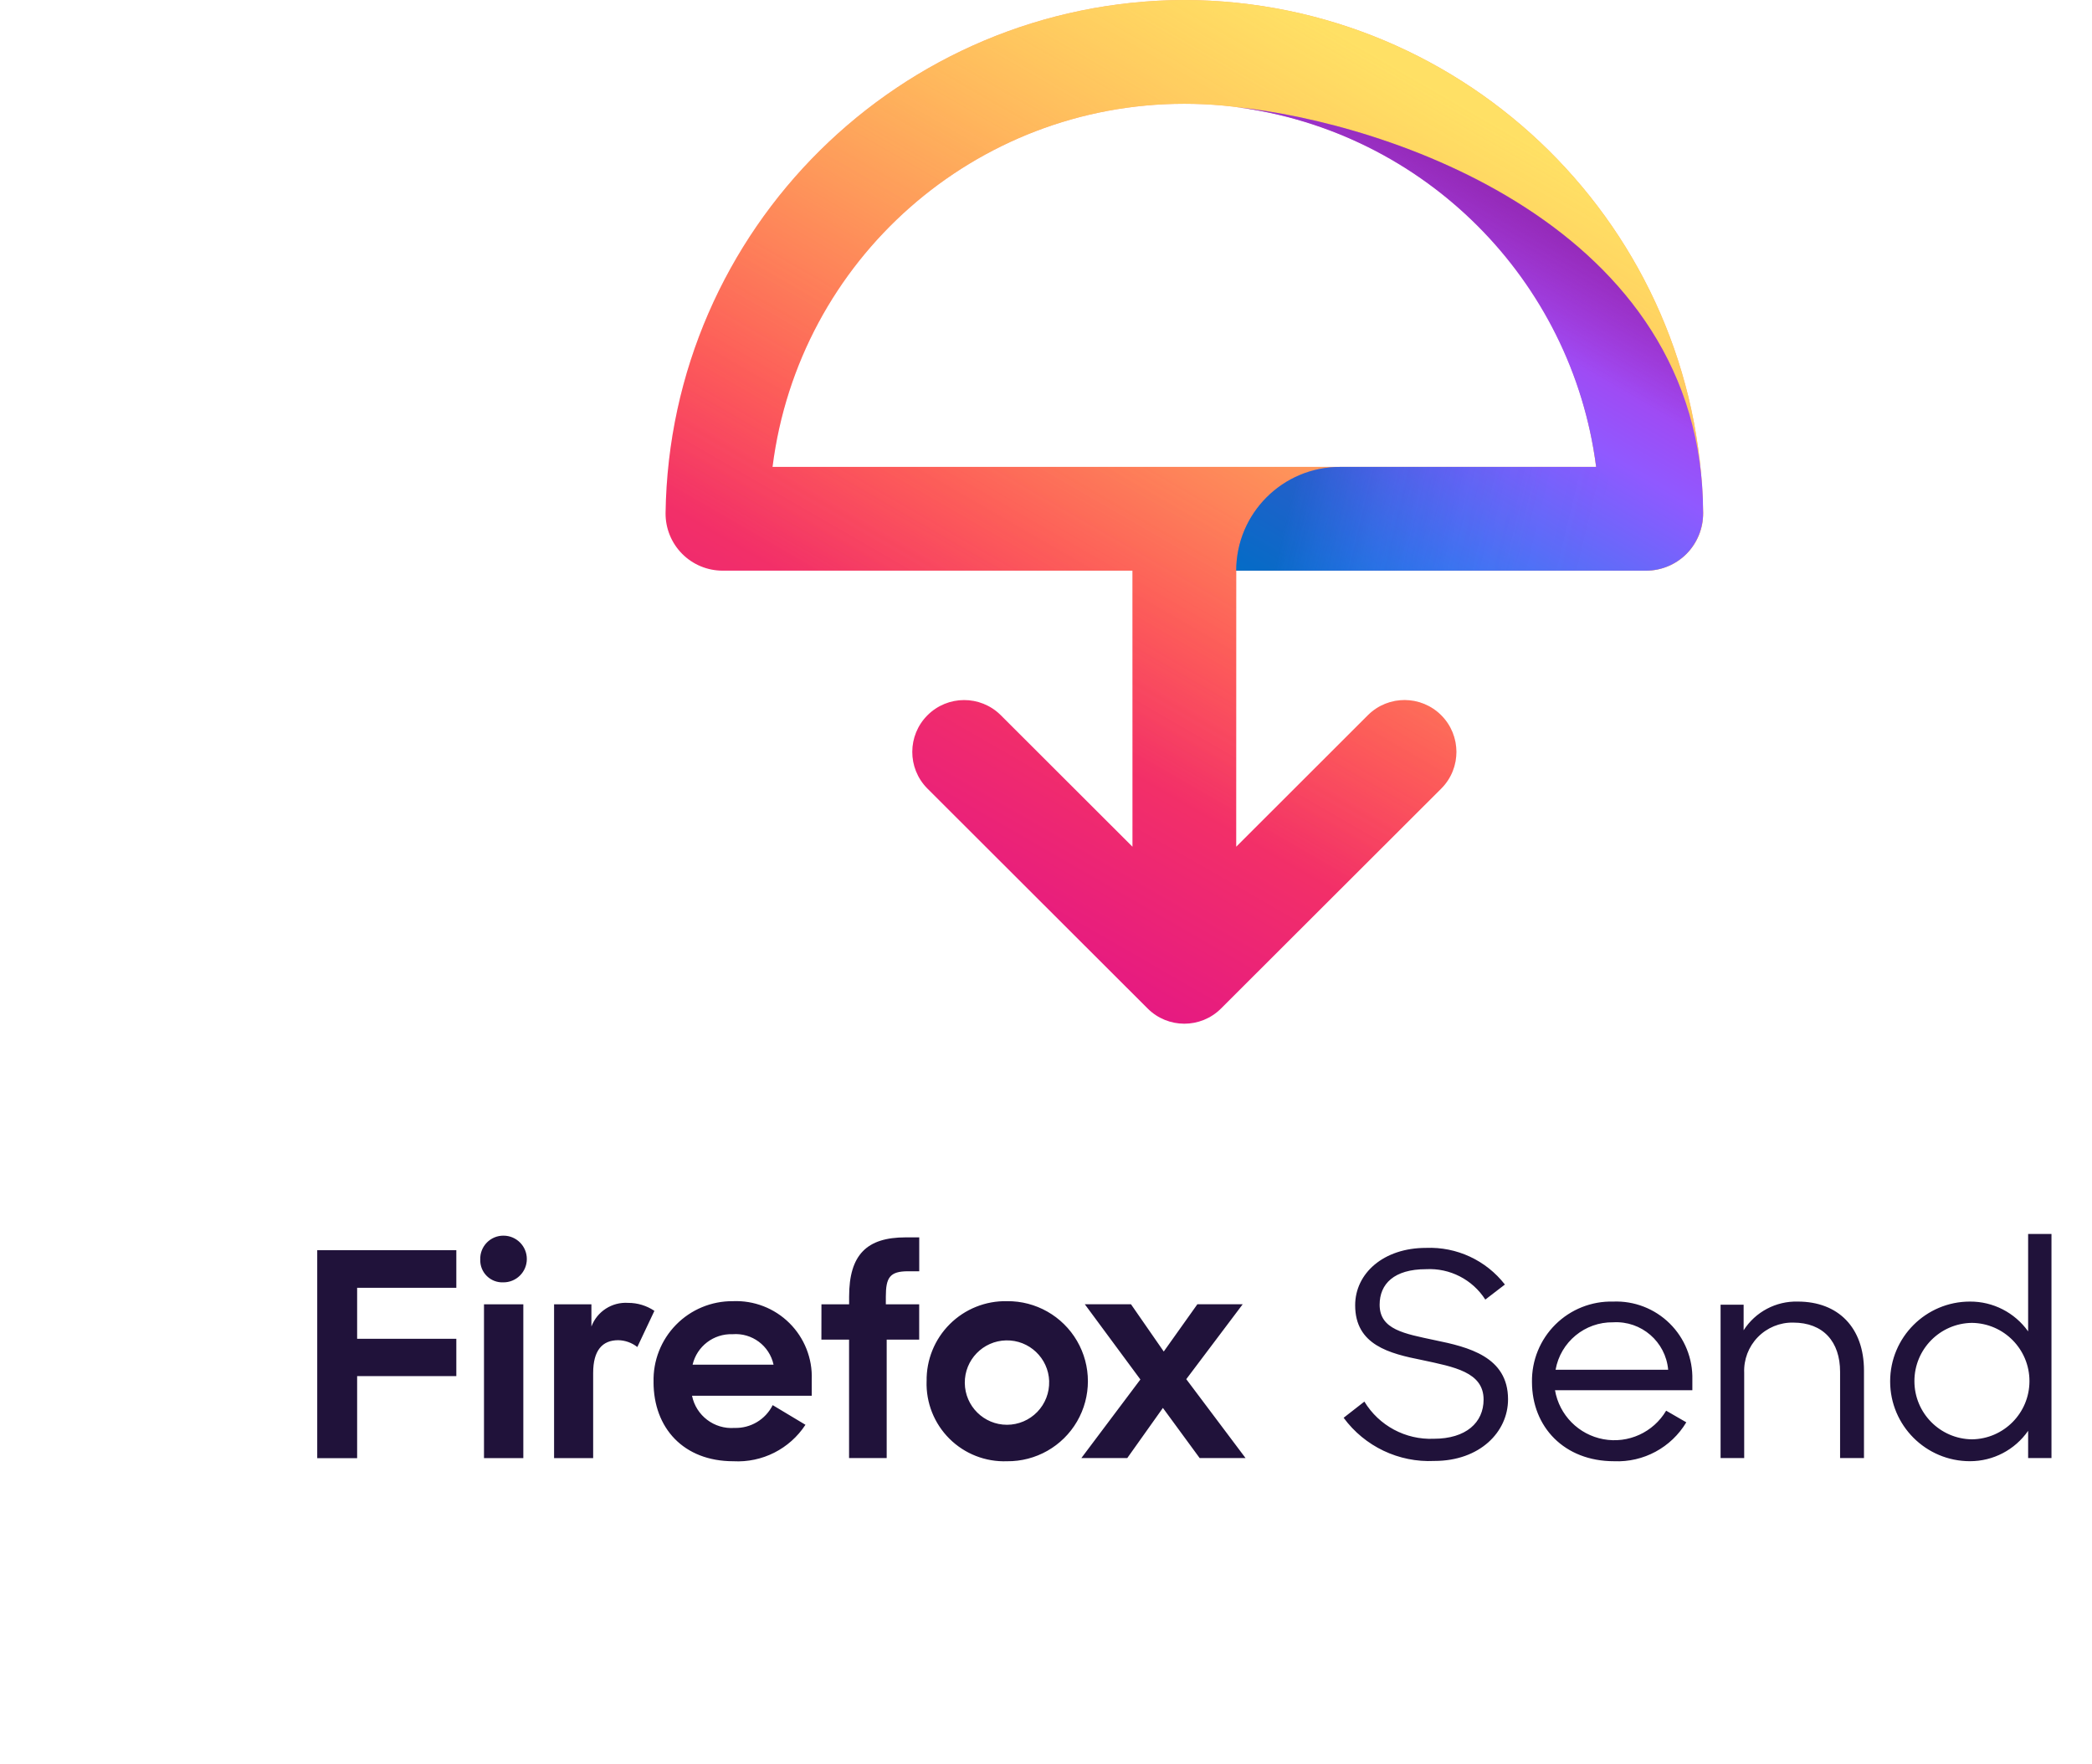
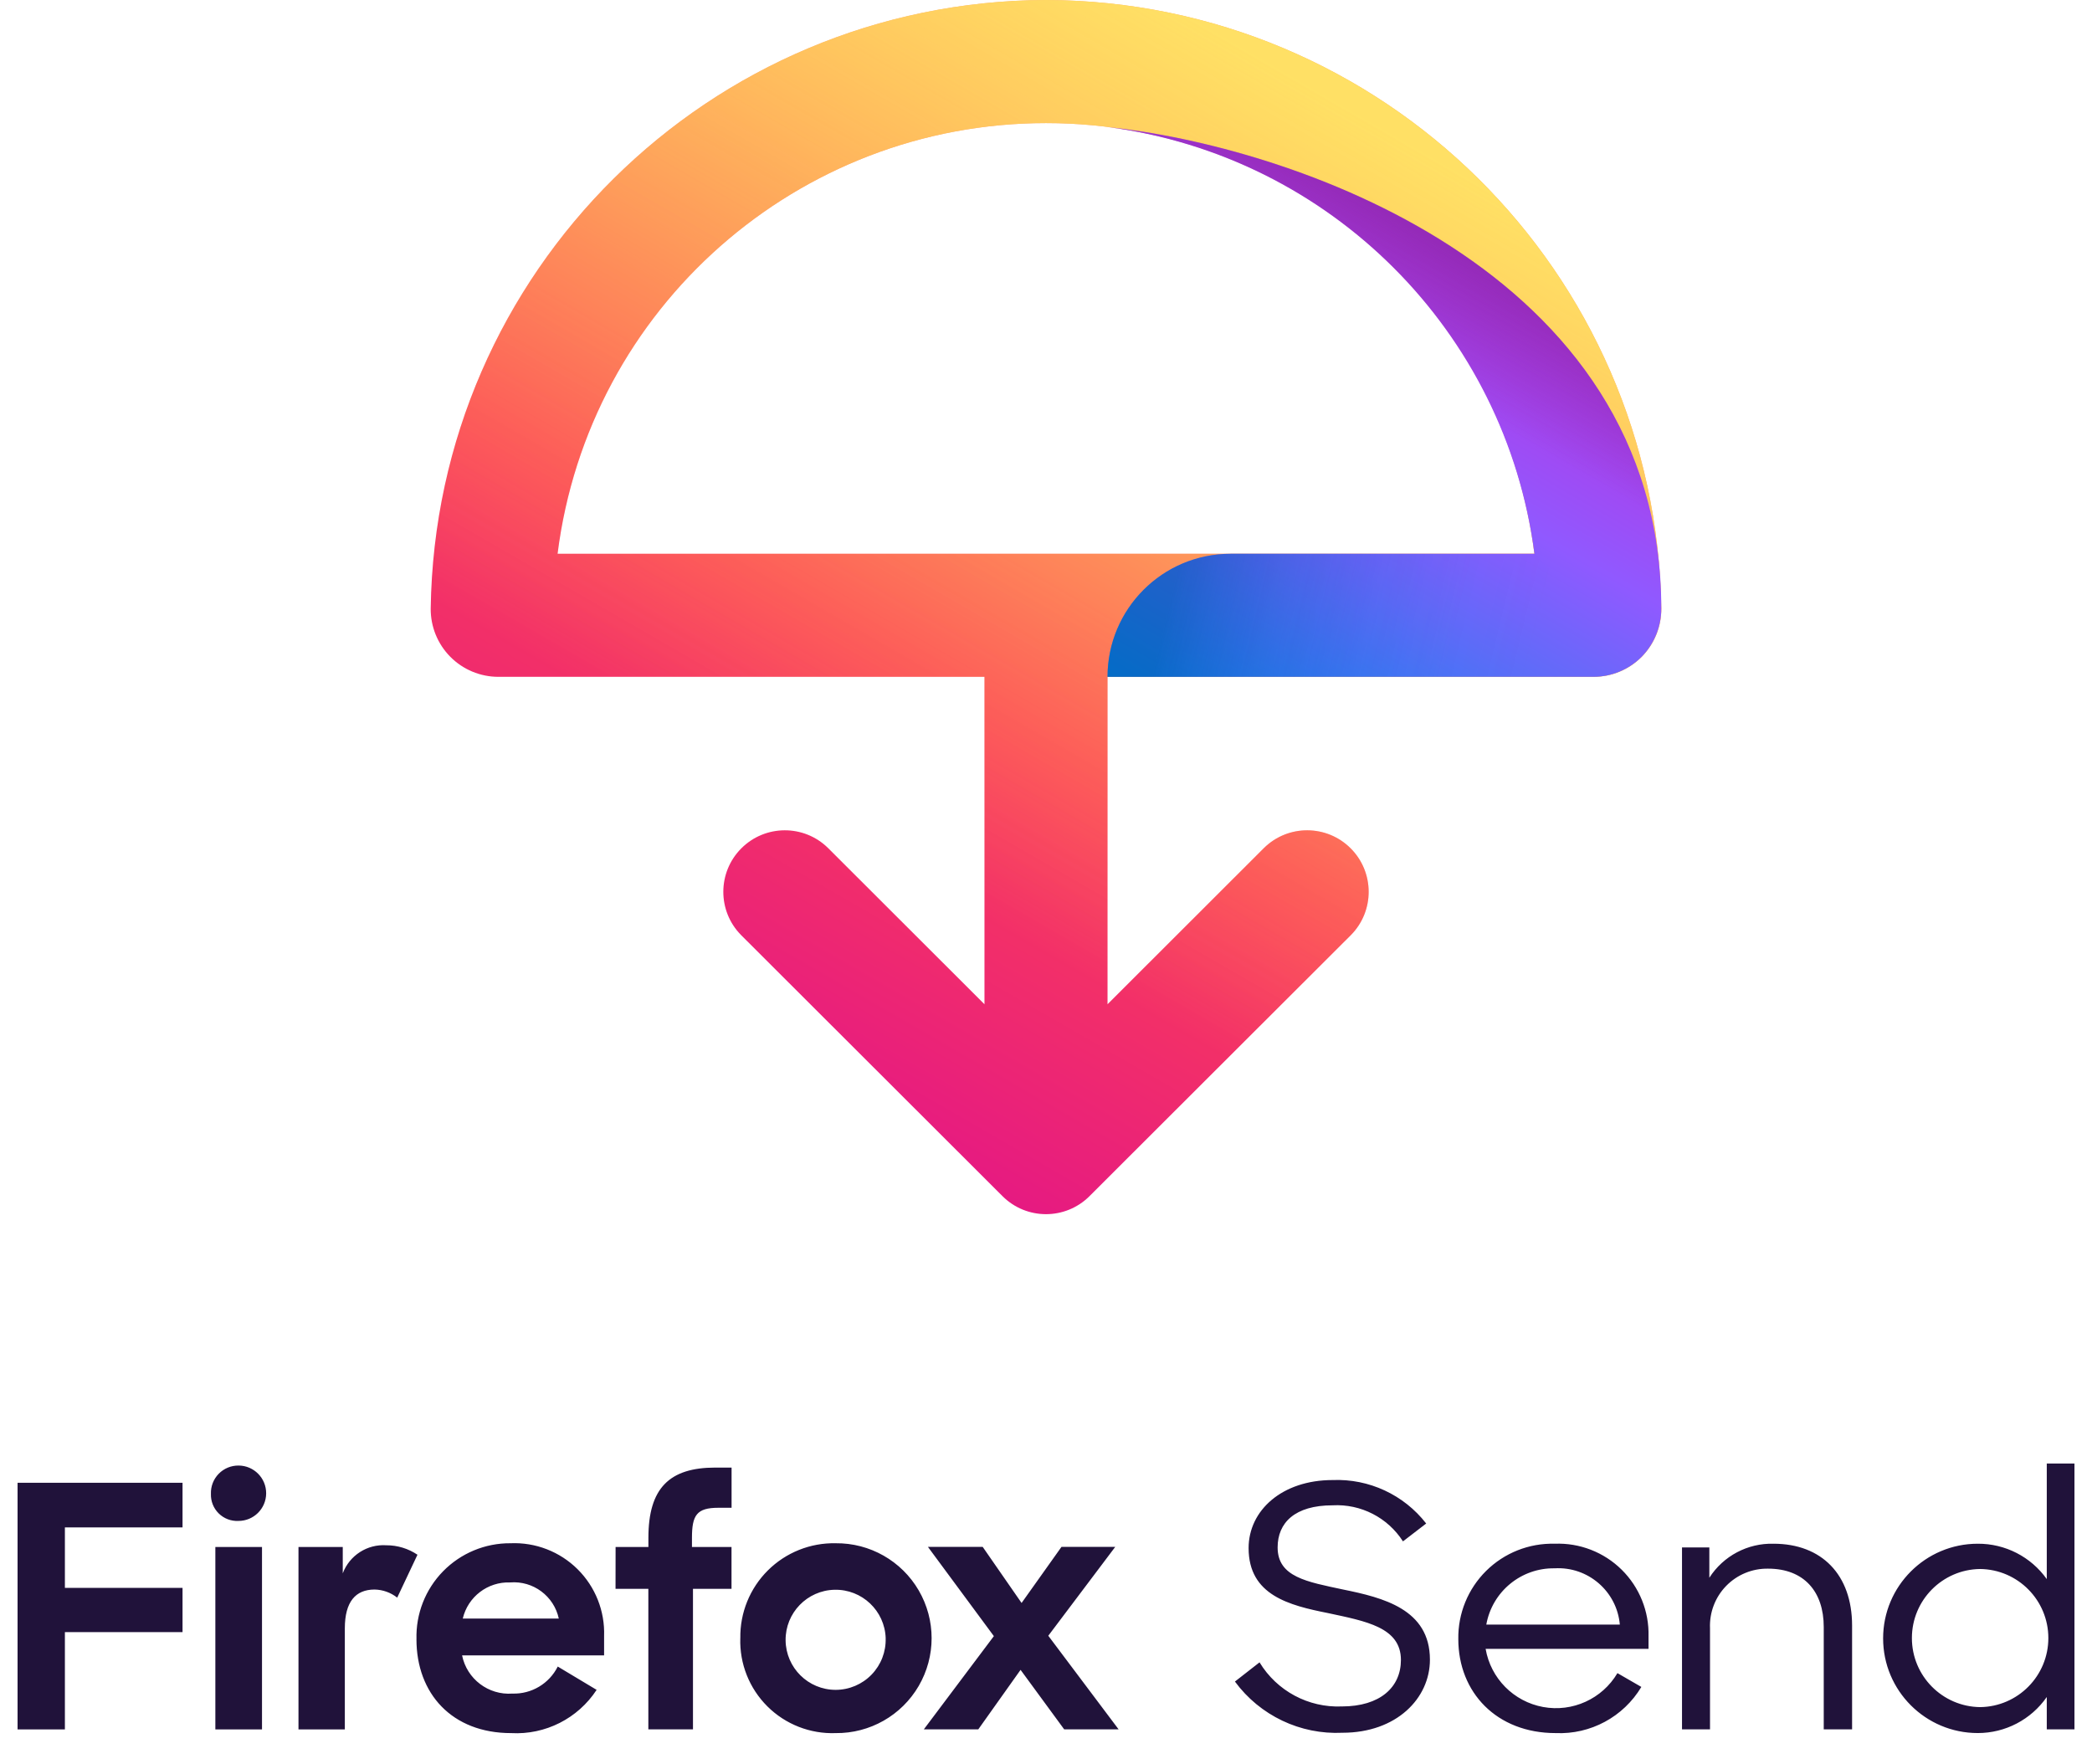
- <svg xmlns="http://www.w3.org/2000/svg" height="172" width="204" viewBox="0 0 172 204">
+ <svg xmlns="http://www.w3.org/2000/svg" height="172" width="204" viewBox="0 0 204 172">
  <linearGradient id="a" gradientUnits="userSpaceOnUse" x1="127.623" x2="70.496" y1="8.211" y2="107.158">
    <stop offset="0" stop-color="#ff9640" />
    <stop offset=".6" stop-color="#fc4055" />
    <stop offset="1" stop-color="#e31587" />
  </linearGradient>
  <linearGradient id="b" gradientUnits="userSpaceOnUse" x1="127.623" x2="70.496" y1="8.211" y2="107.158">
    <stop offset="0" stop-color="#fff36e" stop-opacity=".8" />
    <stop offset=".094" stop-color="#fff36e" stop-opacity=".699" />
    <stop offset=".752" stop-color="#fff36e" stop-opacity="0" />
  </linearGradient>
  <linearGradient id="c" gradientUnits="userSpaceOnUse" x1="115.485" x2="141.908" y1="70.573" y2="24.806">
    <stop offset="0" stop-color="#0090ed" />
    <stop offset=".386" stop-color="#5b6df8" />
    <stop offset=".629" stop-color="#9059ff" />
    <stop offset="1" stop-color="#b833e1" />
  </linearGradient>
  <linearGradient id="d" gradientUnits="userSpaceOnUse" x1="114.457" x2="154.85" y1="56.546" y2="66.264">
    <stop offset="0" stop-color="#054096" stop-opacity=".5" />
    <stop offset=".054" stop-color="#0f3d9c" stop-opacity=".441" />
    <stop offset=".261" stop-color="#2f35b1" stop-opacity=".249" />
    <stop offset=".466" stop-color="#462fbf" stop-opacity=".111" />
    <stop offset=".669" stop-color="#542bc8" stop-opacity=".028" />
    <stop offset=".864" stop-color="#592acb" stop-opacity="0" />
  </linearGradient>
  <linearGradient id="e" gradientUnits="userSpaceOnUse" x1="141.91" x2="129.513" y1="24.803" y2="46.274">
    <stop offset="0" stop-color="#722291" stop-opacity=".5" />
    <stop offset=".5" stop-color="#722291" stop-opacity="0" />
  </linearGradient>
  <path d="M42 0h120v120H42z" fill="none" />
  <path d="M102 0a60.2 60.2 0 0 0-60 59.342A6.6 6.6 0 0 0 48.6 66H96v31.926L80.739 82.685a6 6 0 0 0-8.478 8.492l25.5 25.466a6 6 0 0 0 8.478 0l25.5-25.466a6 6 0 0 0-8.478-8.492L108 97.926V66h47.4a6.6 6.6 0 0 0 6.6-6.67A60.2 60.2 0 0 0 102 0zM54.372 54a48.006 48.006 0 0 1 95.257 0z" fill="url(#a)" />
  <path d="M102 0a60.2 60.2 0 0 0-60 59.342A6.6 6.6 0 0 0 48.6 66H96v31.926L80.739 82.685a6 6 0 0 0-8.478 8.492l25.5 25.466a6 6 0 0 0 8.478 0l25.5-25.466a6 6 0 0 0-8.478-8.492L108 97.926V66h47.4a6.6 6.6 0 0 0 6.6-6.67A60.2 60.2 0 0 0 102 0zM54.372 54a48.006 48.006 0 0 1 95.257 0z" fill="url(#b)" />
  <path d="M108 12.388A48.236 48.236 0 0 1 149.629 54H120a12 12 0 0 0-12 12h47.4a6.642 6.642 0 0 0 4.686-1.955A6.719 6.719 0 0 0 162 59.33c0-33.294-36.693-45.165-54-46.942z" fill="url(#c)" />
  <path d="M120 54a12 12 0 0 0-12 12h47.4a6.629 6.629 0 0 0 4.46-1.768L149.629 54z" fill="url(#d)" opacity=".9" />
  <path d="M162 59.33c0-33.294-36.664-45.186-54-46.942A48.236 48.236 0 0 1 149.629 54l10.232 10.232c.072-.067.157-.117.226-.187A6.719 6.719 0 0 0 162 59.33z" fill="url(#e)" />
  <g fill="#20123a">
    <path d="M1.713 144.59H17.8v4.349H6.328v5.9H17.8v4.315H6.328v9.488H1.713zm21.558-1.68a2.7 2.7 0 0 1-.033 5.4 2.553 2.553 0 0 1-2.67-2.636 2.669 2.669 0 0 1 2.703-2.764zM21 150.849h4.549v17.789H21zm17.734 4.941a3.676 3.676 0 0 0-2.208-.79c-1.846 0-2.9 1.186-2.9 3.788v9.85h-4.52v-17.789h4.318v2.57a4.242 4.242 0 0 1 4.252-2.735 5.4 5.4 0 0 1 3.033.923zm1.879 4.052a9.1 9.1 0 0 1 9.164-9.355 8.757 8.757 0 0 1 9.131 9.059v1.877H45.06a4.661 4.661 0 0 0 4.912 3.723 4.77 4.77 0 0 0 4.417-2.636l3.791 2.273A9.35 9.35 0 0 1 49.84 169c-5.768 0-9.23-3.854-9.23-9.158zm4.516-2.009h9.362a4.484 4.484 0 0 0-4.747-3.525 4.573 4.573 0 0 0-4.618 3.525zm14.9-6.984h3.2v-.889c0-4.843 2.044-6.852 6.527-6.852h1.583v3.92h-1.292c-2.11 0-2.571.725-2.571 2.932v.889h3.857v4.085h-3.758v13.7h-4.352v-13.7h-3.2zm12.164 8.894a9.11 9.11 0 0 1 9.3-9.256 9.257 9.257 0 1 1 0 18.513 8.976 8.976 0 0 1-9.303-9.257zm14.174 0a4.881 4.881 0 1 0-4.879 5.04 4.884 4.884 0 0 0 4.876-5.04zm10.549-.2l-6.428-8.7h5.34l3.791 5.468 3.889-5.468h5.242l-6.527 8.664 6.856 9.125h-5.307l-4.252-5.8-4.121 5.8h-5.31zM130.981 155c-3.53-.755-6.394-1.215-6.394-4.106 0-2.4 1.666-4.106 5.362-4.106a7.654 7.654 0 0 1 6.86 3.515l2.265-1.741a10.993 10.993 0 0 0-9.125-4.238c-4.929 0-8.192 2.957-8.192 6.636 0 4.6 3.963 5.584 7.759 6.34 3.664.789 7.094 1.38 7.094 4.567 0 2.66-2.032 4.533-5.762 4.533a8.943 8.943 0 0 1-8.025-4.3l-2.4 1.873a12.287 12.287 0 0 0 10.49 4.993c5.261 0 8.525-3.351 8.525-7.128.002-4.932-4.593-6.049-8.457-6.838zm20.616-4.467a9.161 9.161 0 0 0-9.391 9.3c0 5.19 3.729 9.165 9.491 9.165a9.266 9.266 0 0 0 8.358-4.5l-2.331-1.346a6.963 6.963 0 0 1-12.854-2.365h15.885v-1.216a8.811 8.811 0 0 0-9.155-9.038zm-6.661 7.884a6.656 6.656 0 0 1 6.661-5.486 6.031 6.031 0 0 1 6.36 5.486zm28.01-7.884a7.213 7.213 0 0 0-6.261 3.318v-2.957h-2.665v17.74h2.731v-9.855a5.572 5.572 0 0 1 5.662-5.815c3.5 0 5.428 2.233 5.428 5.683v9.987h2.764v-10.119c0-4.96-2.964-7.982-7.659-7.982zm26.644-7.819v11.268a8.2 8.2 0 0 0-6.728-3.449 9.231 9.231 0 0 0 0 18.462 8.18 8.18 0 0 0 6.728-3.515v3.154h2.7v-25.92zm-6.5 23.752a6.735 6.735 0 0 1 0-13.469 6.735 6.735 0 0 1 0 13.469z" />
  </g>
</svg>
